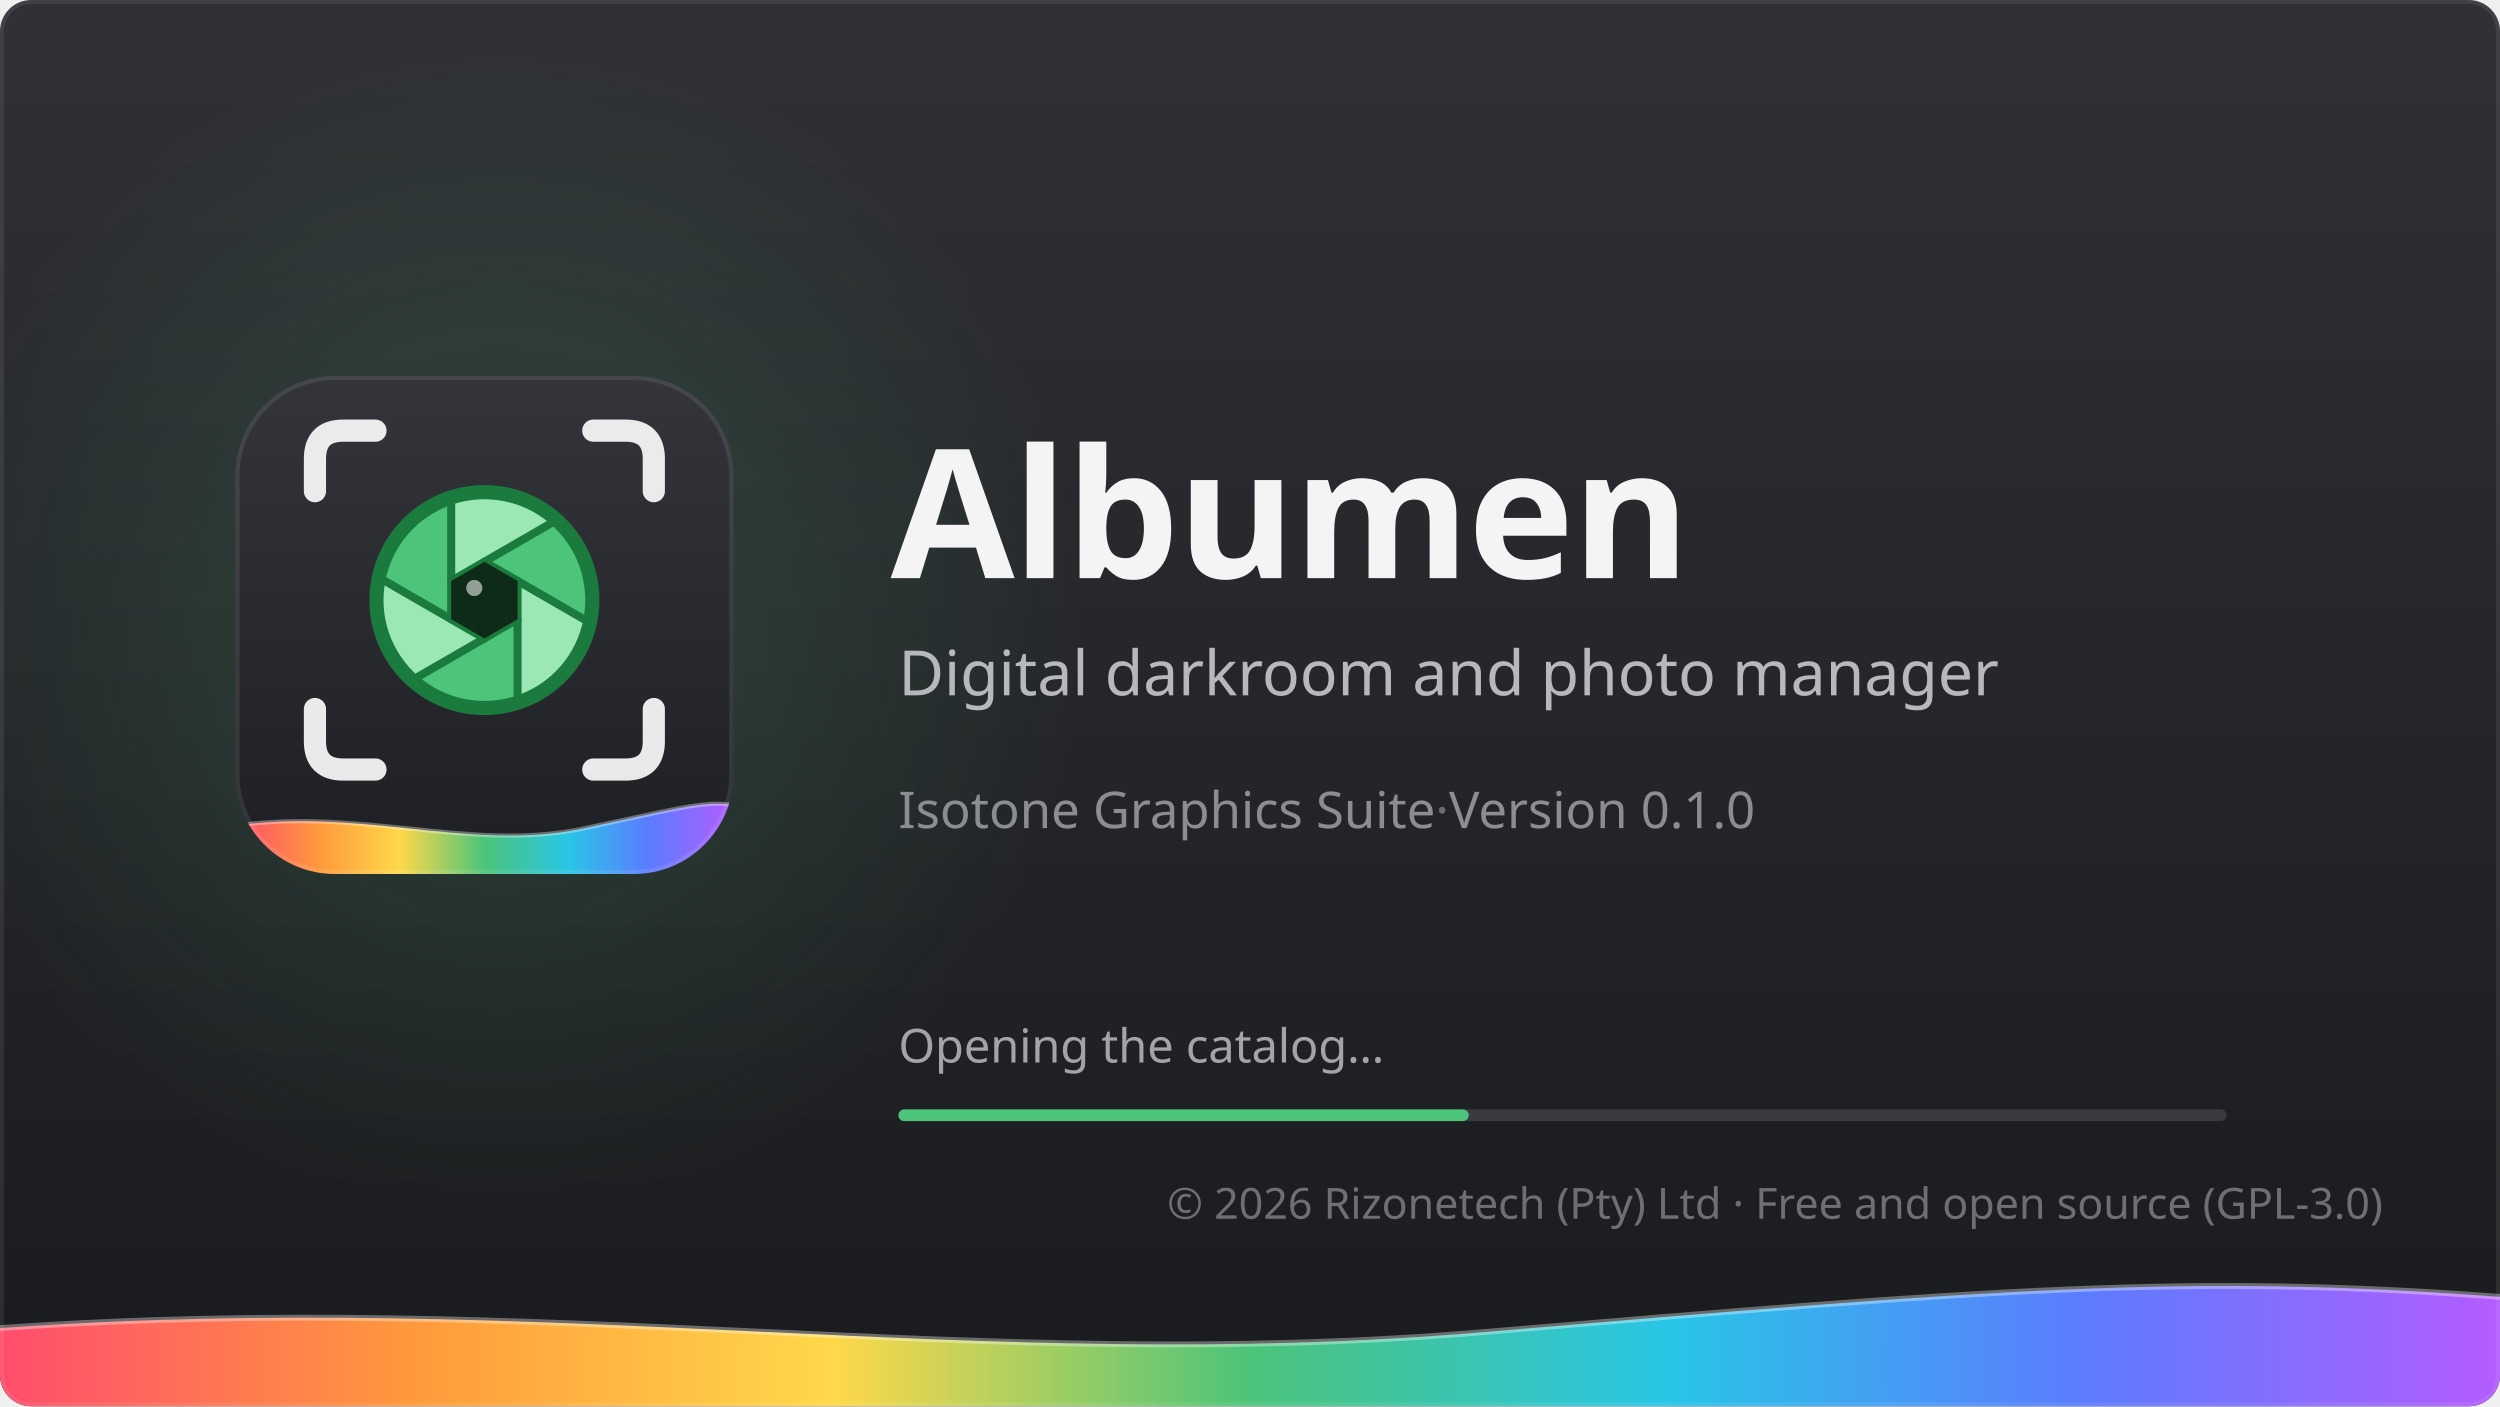
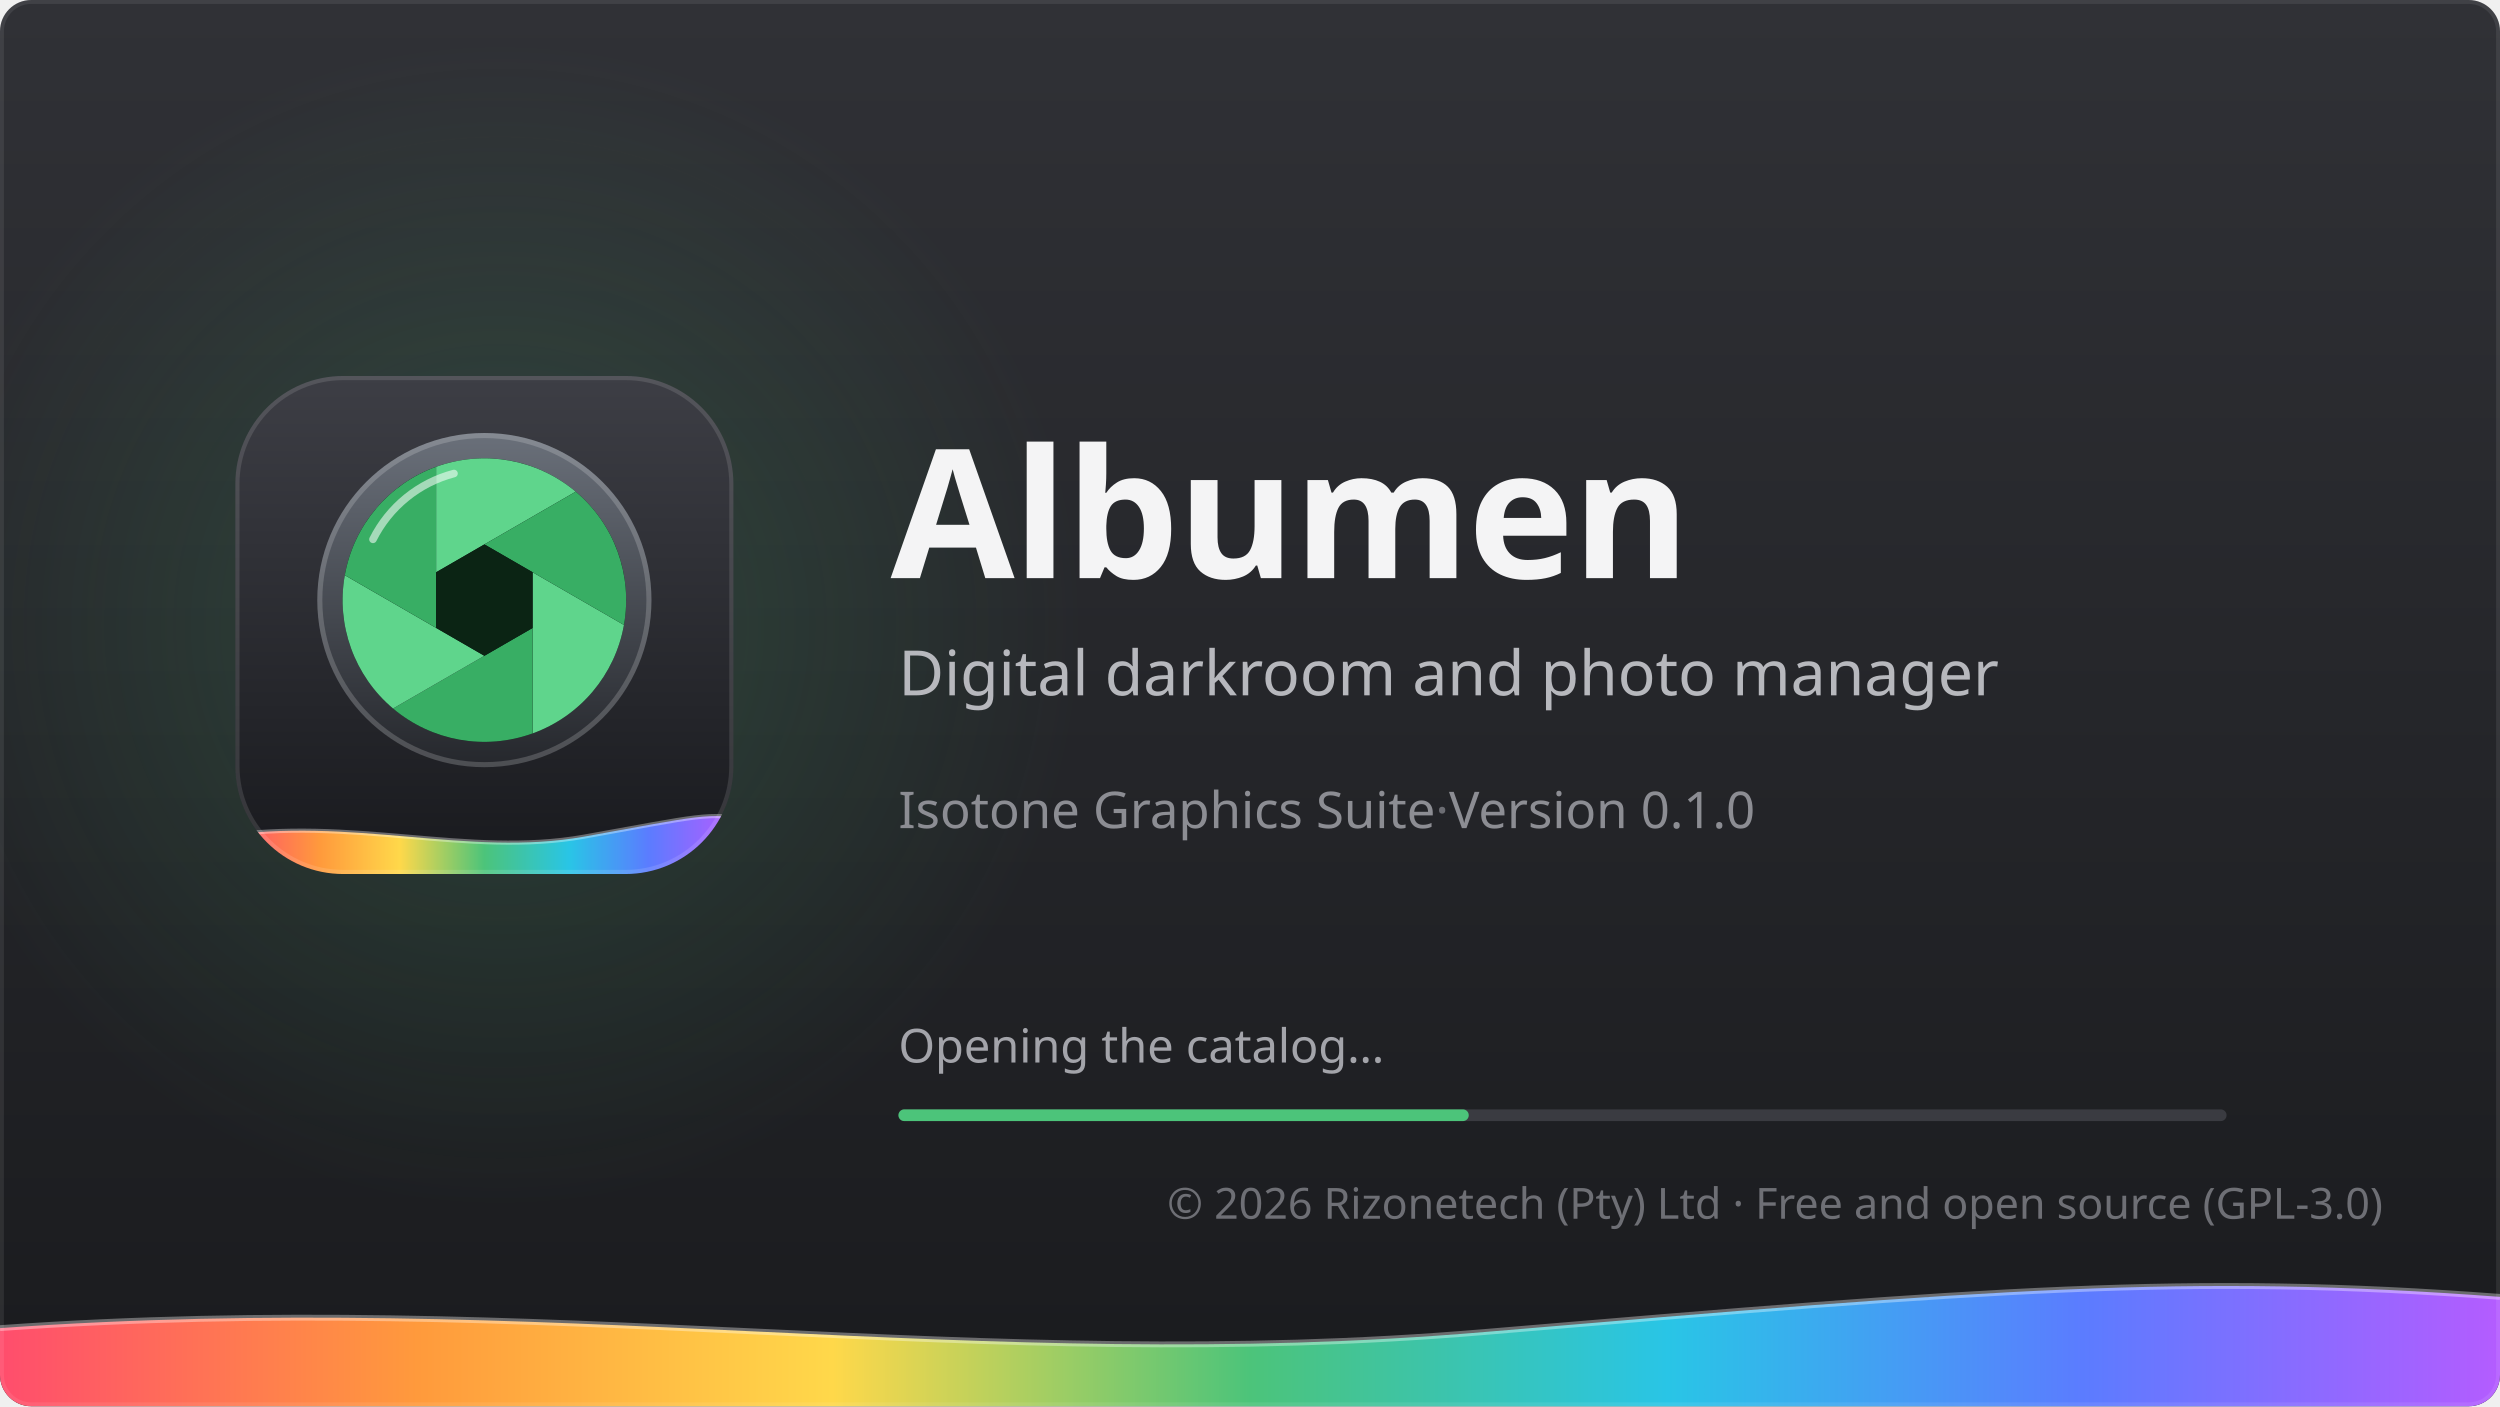
<svg xmlns="http://www.w3.org/2000/svg" viewBox="0 0 640 360" width="640" height="360">
  <defs>
    <linearGradient id="albumen-sp-bg" x1="0" y1="0" x2="0" y2="1">
      <stop offset="0" stop-color="#303136" />
      <stop offset="1" stop-color="#1A1B1E" />
    </linearGradient>
    <radialGradient id="albumen-sp-halo" cx="0.5" cy="0.5" r="0.5">
      <stop offset="0" stop-color="#4CC47A" stop-opacity="0.20" />
      <stop offset="1" stop-color="#4CC47A" stop-opacity="0" />
    </radialGradient>
    <linearGradient id="albumen-sp-spec" x1="0" y1="0" x2="640" y2="0" gradientUnits="userSpaceOnUse">
      <stop offset="0.000" stop-color="#FF4D6D" />
      <stop offset="0.167" stop-color="#FF9A3C" />
      <stop offset="0.333" stop-color="#FFD84A" />
      <stop offset="0.500" stop-color="#4CC47A" />
      <stop offset="0.667" stop-color="#29C5E6" />
      <stop offset="0.833" stop-color="#5B7CFF" />
      <stop offset="1.000" stop-color="#B45CFF" />
    </linearGradient>
    <clipPath id="albumen-sp-clip">
      <rect x="0" y="0" width="640" height="360" rx="8" />
    </clipPath>
  </defs>
  <rect x="0" y="0" width="640" height="360" rx="8" fill="url(#albumen-sp-bg)" />
  <g clip-path="url(#albumen-sp-clip)">
    <circle cx="128" cy="160" r="150" fill="url(#albumen-sp-halo)" />
    <path d="M0 340C140 330 250 352 380 341S560 326 640 332V360H0Z" fill="url(#albumen-sp-spec)" />
    <path d="M0 340C140 330 250 352 380 341S560 326 640 332" fill="none" stroke="#FFFFFF" stroke-opacity=".35" stroke-width="1.5" />
  </g>
  <rect x="0.5" y="0.5" width="639" height="359" rx="7.5" fill="none" stroke="#FFFFFF" stroke-opacity=".08" />
  <svg x="56" y="92" width="136" height="136" viewBox="0 0 256 256">
    <defs>
      <linearGradient id="albumen-c-bg" x1="0" y1="0" x2="0" y2="1">
-         <stop offset="0" stop-color="#34353B" />
-         <stop offset="1" stop-color="#1E1F23" />
+         <stop offset="0" stop-color="#3D3E45" />
+         <stop offset="1" stop-color="#18191D" />
      </linearGradient>
      <linearGradient id="albumen-c-spec" x1="8" y1="0" x2="248" y2="0" gradientUnits="userSpaceOnUse">
-         <stop offset="0" stop-color="#FF4D6D" />
+         <stop offset="0.00" stop-color="#FF4D6D" />
        <stop offset="0.17" stop-color="#FF9A3C" />
        <stop offset="0.33" stop-color="#FFD84A" />
-         <stop offset="0.5" stop-color="#4CC47A" />
+         <stop offset="0.50" stop-color="#4CC47A" />
        <stop offset="0.67" stop-color="#29C5E6" />
        <stop offset="0.83" stop-color="#5B7CFF" />
-         <stop offset="1" stop-color="#B45CFF" />
+         <stop offset="1.00" stop-color="#B45CFF" />
      </linearGradient>
      <clipPath id="albumen-c-clip">
-         <rect x="8" y="8" width="240" height="240" rx="48" />
+         <rect x="8" y="8" width="240" height="240" rx="52" />
      </clipPath>
+       <linearGradient id="albumen-c-ring" x1="0" y1="0" x2="0" y2="1">
+         <stop offset="0" stop-color="#6A707A" />
+         <stop offset="1" stop-color="#25272C" />
+       </linearGradient>
    </defs>
-     <rect x="8" y="8" width="240" height="240" rx="48" fill="url(#albumen-c-bg)" />
+     <rect x="8" y="8" width="240" height="240" rx="52" fill="url(#albumen-c-bg)" />
    <g clip-path="url(#albumen-c-clip)">
-       <path d="M0 226C64 214 120 238 176 226S236 212 256 216V256H0Z" fill="url(#albumen-c-spec)" />
-       <path d="M0 226C64 214 120 238 176 226S236 212 256 216" fill="none" stroke="#FFFFFF" stroke-opacity=".35" stroke-width="2" />
+       <path d="M0 230C64 220 120 240 176 230S236 218 256 222V256H0Z" fill="url(#albumen-c-spec)" />
+       <path d="M0 230C64 220 120 240 176 230S236 218 256 222" fill="none" stroke="#FFFFFF" stroke-opacity=".35" stroke-width="2" />
    </g>
-     <rect x="9" y="9" width="238" height="238" rx="47" fill="none" stroke="#FFFFFF" stroke-opacity=".09" stroke-width="2" />
-     <g transform="translate(128 116) scale(0.972) translate(-128.00 -128.00)">
-       <path d="M44 74V58Q44 44 58 44H74M182 44H198Q212 44 212 58V74M212 182V198Q212 212 198 212H182M74 212H58Q44 212 44 198V182" fill="none" stroke="#FFFFFF" stroke-width="11" stroke-linecap="round" stroke-linejoin="round" stroke-opacity=".9" />
-       <circle cx="128" cy="128" r="57" fill="#1B7A3D" />
-       <path d="M144.45 118.5L177.12 137.36A50 50 0 0 1 144.45 175.21Z" fill="#9BE8B6" />
-       <path d="M144.45 137.5L144.45 175.21A50 50 0 0 1 95.34 165.86Z" fill="#4CC47A" />
-       <path d="M128 147L95.34 165.86A50 50 0 0 1 78.88 118.64Z" fill="#9BE8B6" />
-       <path d="M111.55 137.5L78.88 118.64A50 50 0 0 1 111.55 80.79Z" fill="#4CC47A" />
-       <path d="M111.55 118.5L111.55 80.79A50 50 0 0 1 160.66 90.14Z" fill="#9BE8B6" />
-       <path d="M128 109L160.66 90.14A50 50 0 0 1 177.12 137.36Z" fill="#4CC47A" />
-       <g stroke="#1B7A3D" stroke-width="4" stroke-linecap="round">
-         <path d="M128 109L177.12 137.36" />
-         <path d="M144.45 118.5L144.45 175.21" />
-         <path d="M144.45 137.5L95.34 165.86" />
-         <path d="M128 147L78.88 118.64" />
-         <path d="M111.55 137.5L111.55 80.79" />
-         <path d="M111.55 118.5L160.66 90.14" />
-       </g>
-       <path d="M128 109L144.45 118.5L144.45 137.5L128 147L111.55 137.5L111.55 118.5Z" fill="#0E2A18" />
-       <circle cx="123" cy="122" r="4" fill="#FFFFFF" opacity=".55" />
+     <rect x="9" y="9" width="238" height="238" rx="51" fill="none" stroke="#FFFFFF" stroke-opacity=".12" stroke-width="2" />
+     <g transform="translate(128 116) scale(1.22) translate(-128 -116)">
+       <circle cx="128" cy="116" r="66" fill="url(#albumen-c-ring)" />
+       <circle cx="128" cy="116" r="56" fill="#0B0D10" />
+       <path d="M147.05 105L183.13 125.83A56 56 0 0 1 147.05 168.66Z" fill="#5FD58C" />
+       <path d="M147.05 127L147.05 168.66A56 56 0 0 1 91.92 158.83Z" fill="#38AE64" />
+       <path d="M128 138L91.92 158.83A56 56 0 0 1 72.87 106.17Z" fill="#5FD58C" />
+       <path d="M108.95 127L72.87 106.17A56 56 0 0 1 108.95 63.34Z" fill="#38AE64" />
+       <path d="M108.95 105L108.95 63.34A56 56 0 0 1 164.08 73.17Z" fill="#5FD58C" />
+       <path d="M128 94L164.08 73.17A56 56 0 0 1 183.13 125.83Z" fill="#38AE64" />
+       <path d="M128 94L147.05 105L147.05 127L128 138L108.95 127L108.95 105Z" fill="#0B2414" />
+       <path d="M84 92A50 50 0 0 1 116 66" fill="none" stroke="#FFFFFF" stroke-opacity=".55" stroke-width="3" stroke-linecap="round" />
+       <circle cx="128" cy="116" r="65" fill="none" stroke="#FFFFFF" stroke-opacity=".18" stroke-width="2" />
    </g>
  </svg>
  <g font-family="Segoe UI Variable Display, Segoe UI, system-ui, sans-serif">
    <text x="228" y="148" font-size="46" font-weight="600" fill="#F4F4F5" letter-spacing="-0.5">Albumen</text>
    <text x="230" y="178" font-size="16" fill="#B7B8BD">Digital darkroom and photo manager</text>
    <text x="230" y="212" font-size="13" fill="#8C8D93">Isotone Graphics Suite<tspan fill="#6C6D73"> · </tspan>Version 0.1.0</text>
  </g>
  <g font-family="Segoe UI Variable Text, Segoe UI, system-ui, sans-serif">
    <text x="230" y="272" font-size="12" fill="#A3A4AA">Opening the catalog…</text>
    <rect x="230" y="284" width="340" height="3" rx="1.5" fill="#3A3B41" />
    <rect x="230" y="284" width="146" height="3" rx="1.5" fill="#4CC47A" />
    <text x="610" y="312" font-size="11" fill="#6E6F75" text-anchor="end">© 2026 Rizonetech (Pty) Ltd · Free and open source (GPL-3.0)</text>
  </g>
</svg>
